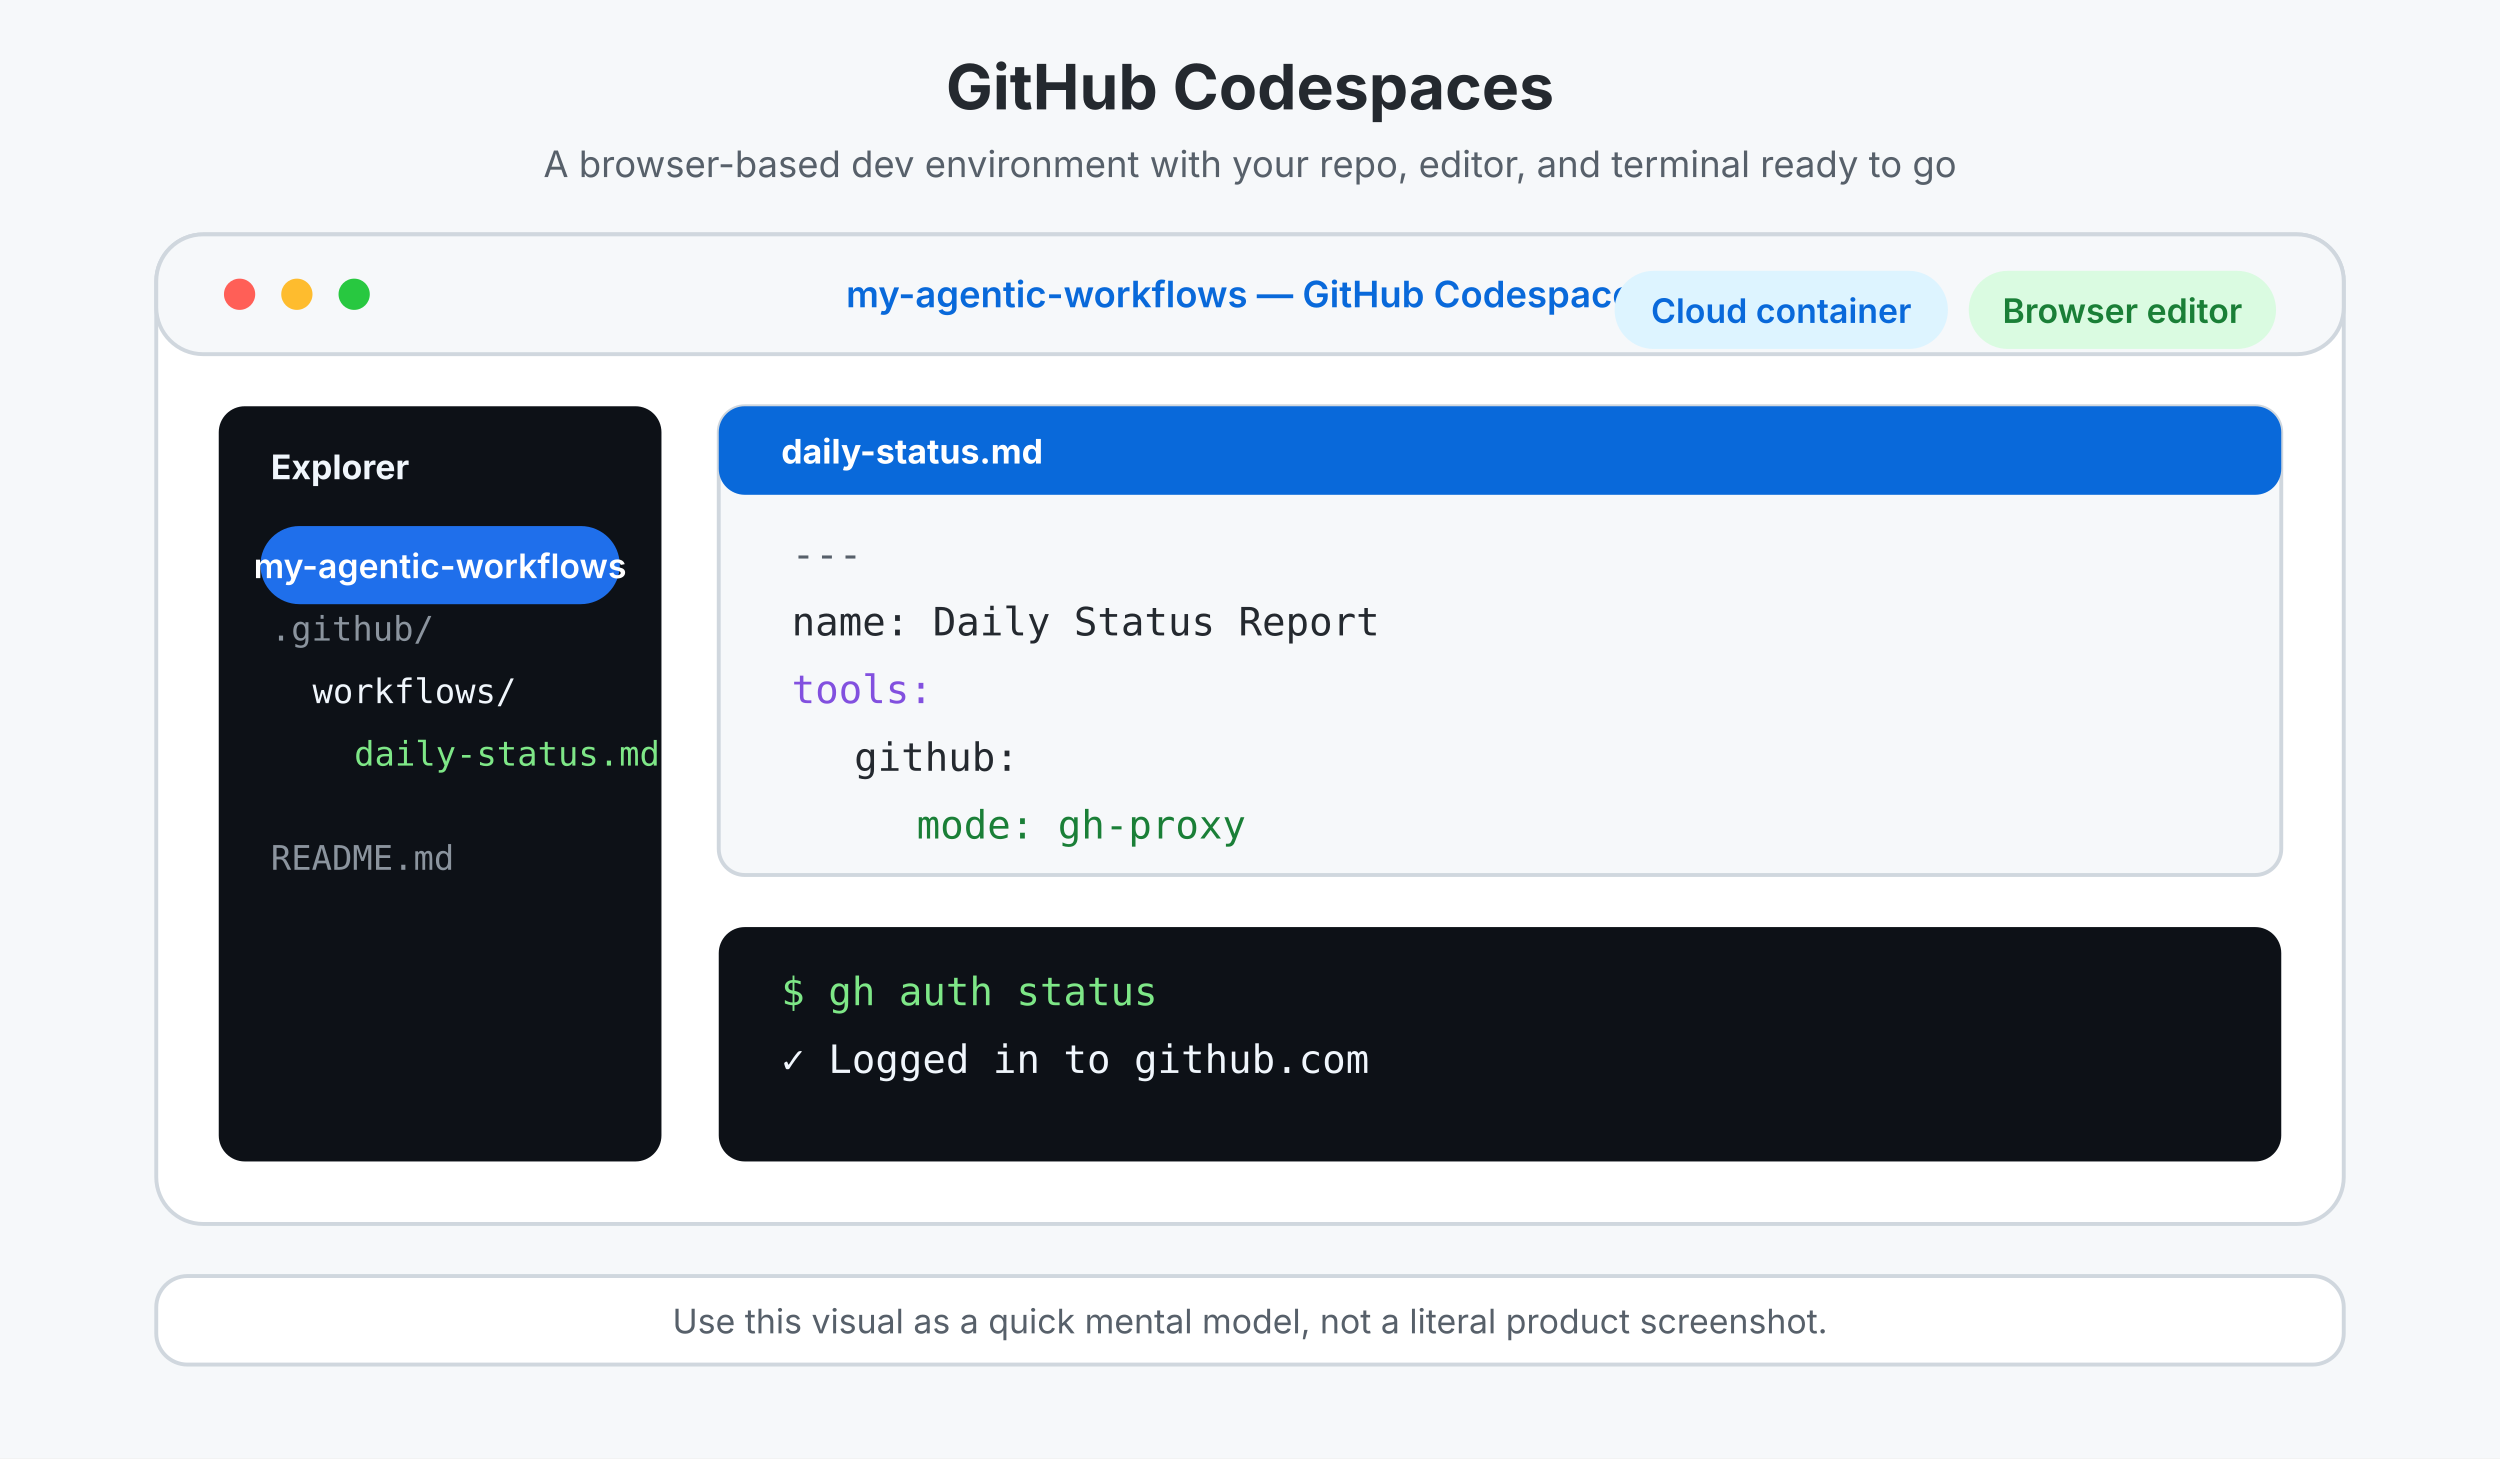
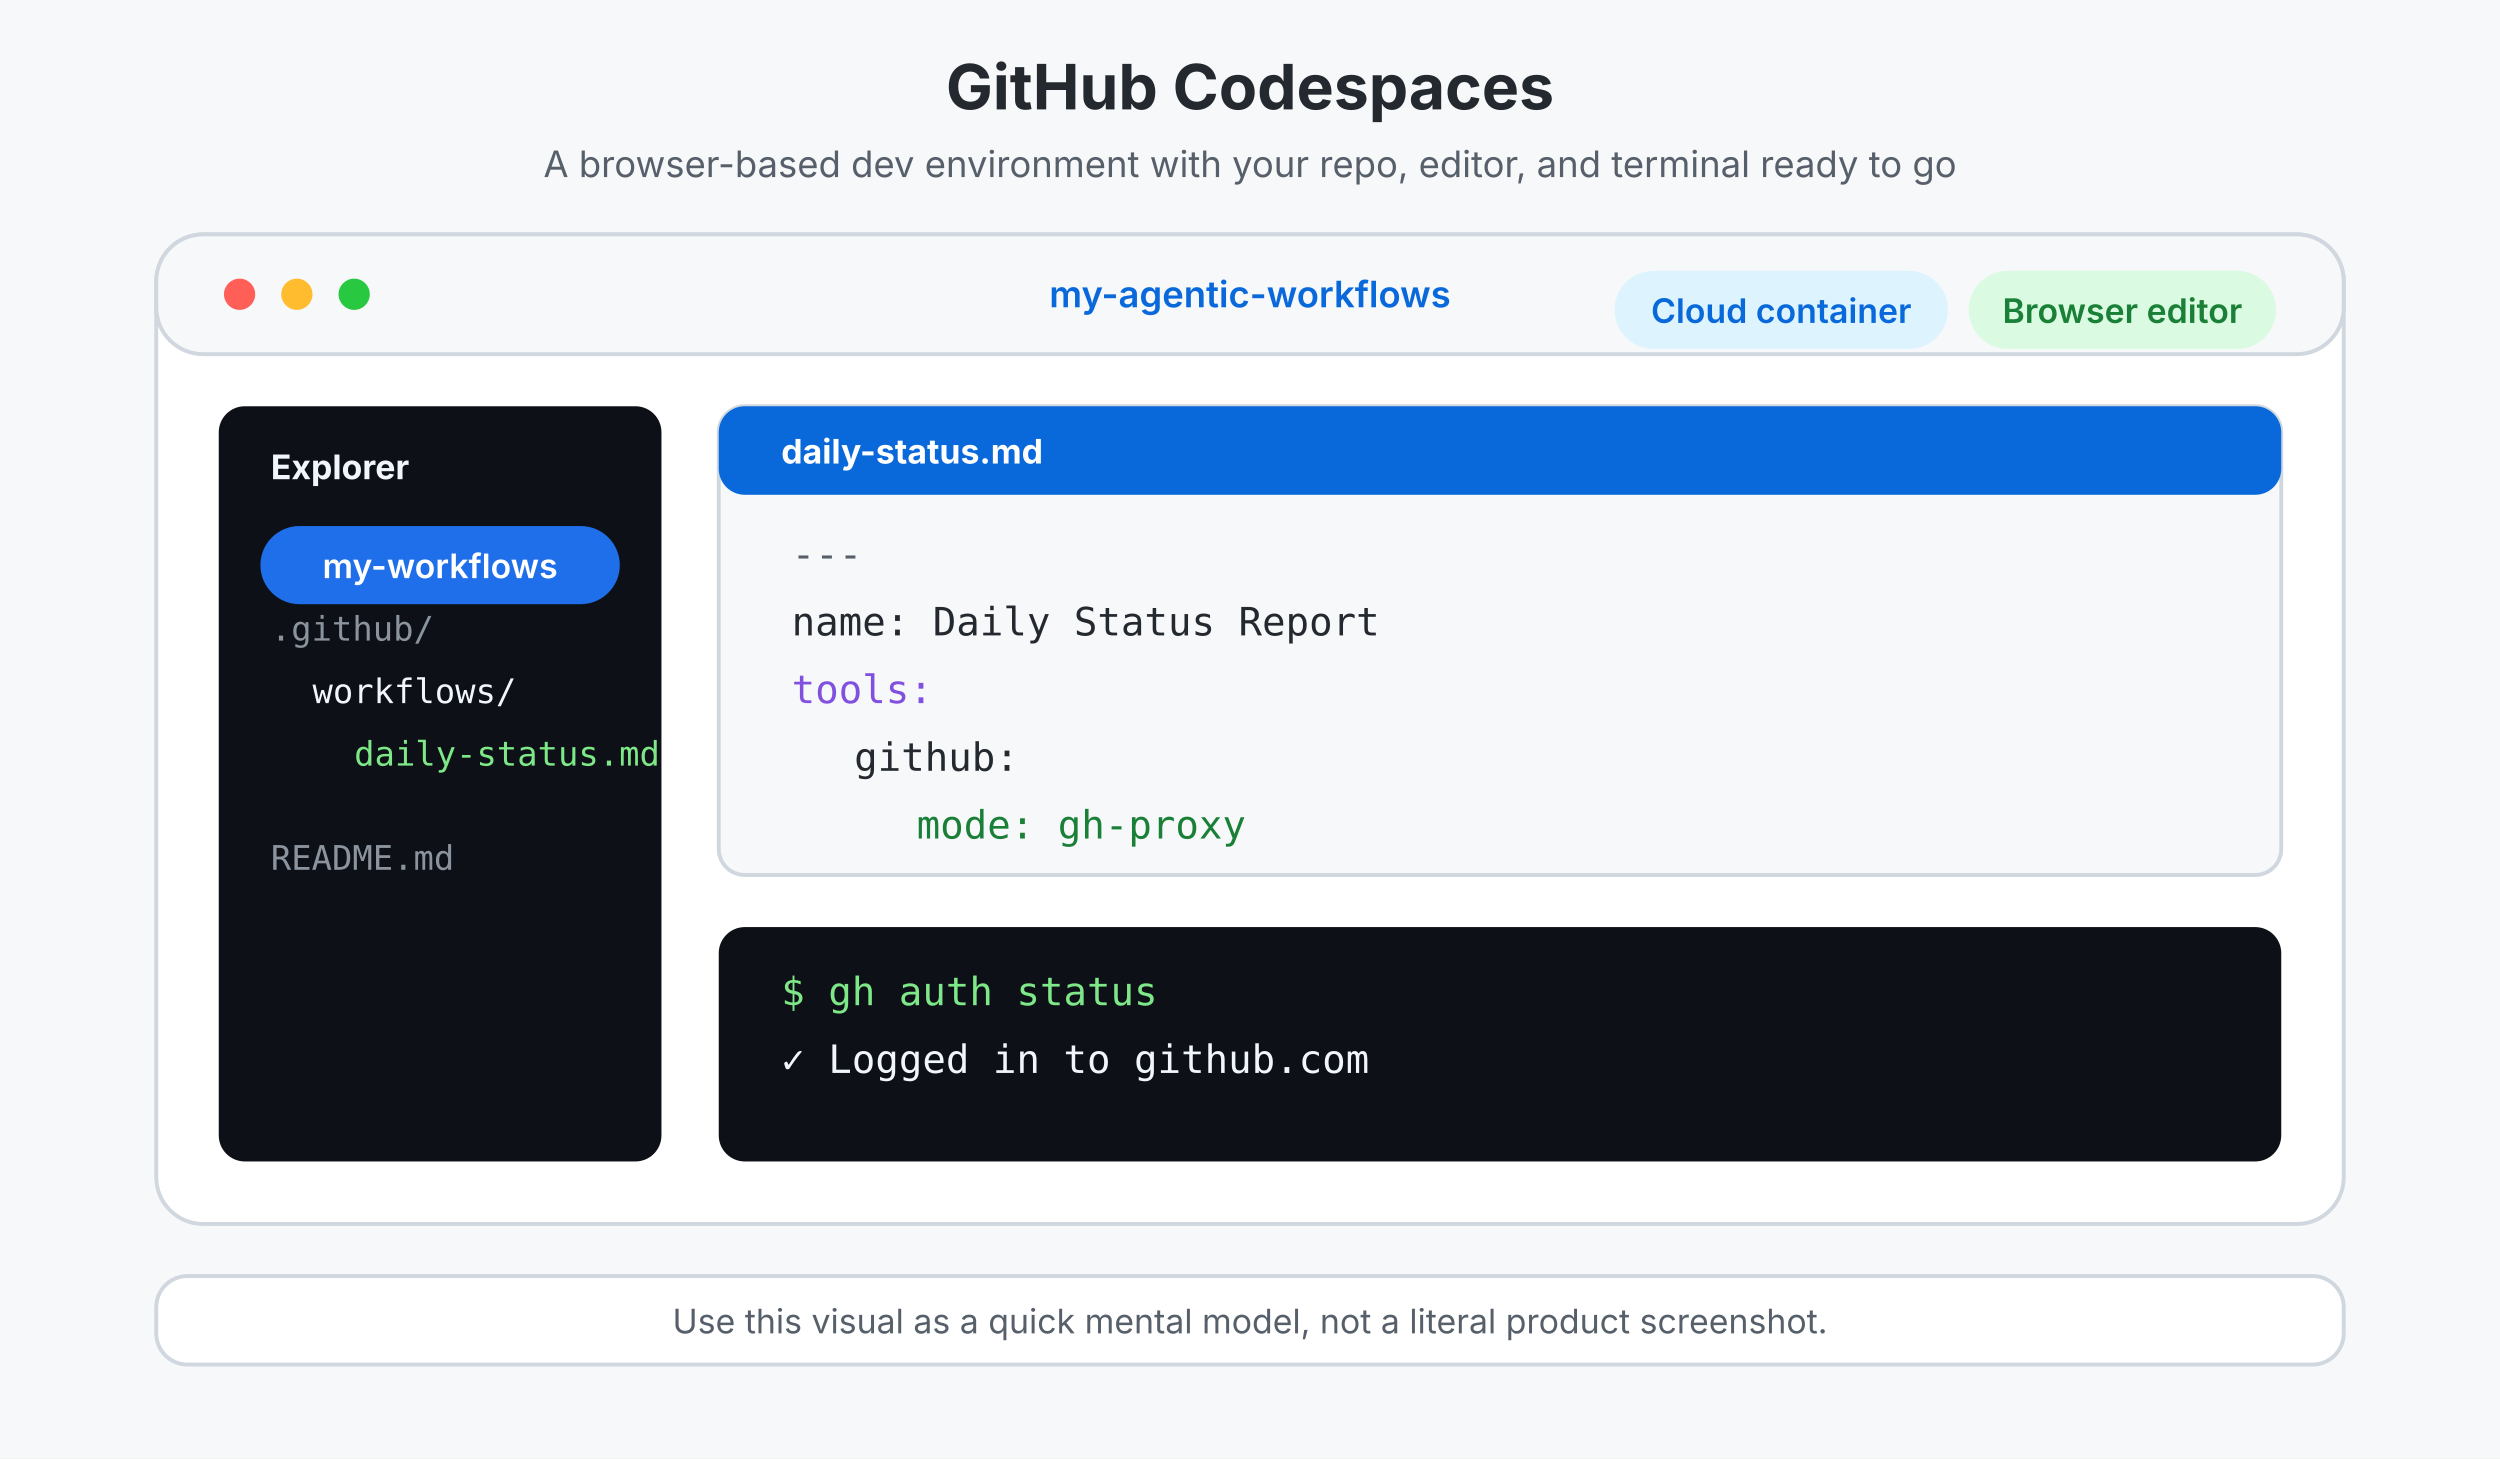
<svg xmlns="http://www.w3.org/2000/svg" width="960" height="560" viewBox="0 0 960 560" role="img" aria-label="Conceptual screenshot of GitHub Codespaces">
  <rect width="960" height="560" fill="#f6f8fa" />
  <text x="480.0" y="42" text-anchor="middle" font-family="system-ui, -apple-system, sans-serif" font-size="24" font-weight="700" fill="#24292f">GitHub Codespaces</text>
  <text x="480.0" y="68" text-anchor="middle" font-family="system-ui, -apple-system, sans-serif" font-size="14" font-weight="400" fill="#57606a">A browser-based dev environment with your repo, editor, and terminal ready to go</text>
  <rect x="60" y="90" width="840" height="380" rx="18" fill="#ffffff" stroke="#d0d7de" stroke-width="1.5" />
  <rect x="60" y="90" width="840" height="46" rx="18" fill="#f6f8fa" stroke="#d0d7de" stroke-width="1.5" />
  <circle cx="92" cy="113" r="6" fill="#ff5f57" />
  <circle cx="114" cy="113" r="6" fill="#febc2e" />
  <circle cx="136" cy="113" r="6" fill="#28c840" />
-   <text x="480" y="118" text-anchor="middle" font-family="system-ui, -apple-system, sans-serif" font-size="14" font-weight="600" fill="#0969da">my-agentic-workflows — GitHub Codespaces</text>
+   <text x="480" y="118" text-anchor="middle" font-family="system-ui, -apple-system, sans-serif" font-size="14" font-weight="600" fill="#0969da">my-agentic-workflows</text>
  <rect x="84" y="156" width="170" height="290" rx="10" fill="#0d1117" />
  <text x="104" y="184" text-anchor="start" font-family="system-ui, -apple-system, sans-serif" font-size="13" font-weight="700" fill="#f0f6fc">Explorer</text>
  <rect x="100" y="202" width="138" height="30" rx="15" fill="#1f6feb" />
-   <text x="169.0" y="222" text-anchor="middle" font-family="system-ui, -apple-system, sans-serif" font-size="13" font-weight="600" fill="#ffffff">my-agentic-workflows</text>
+   <text x="169.0" y="222" text-anchor="middle" font-family="system-ui, -apple-system, sans-serif" font-size="13" font-weight="600" fill="#ffffff">my-workflows</text>
  <text x="104" y="246" text-anchor="start" font-family="monospace" font-size="13" font-weight="400" fill="#8b949e">.github/</text>
  <text x="120" y="270" text-anchor="start" font-family="monospace" font-size="13" font-weight="400" fill="#f0f6fc">workflows/</text>
  <text x="136" y="294" text-anchor="start" font-family="monospace" font-size="13" font-weight="400" fill="#7ee787">daily-status.md</text>
  <text x="104" y="334" text-anchor="start" font-family="monospace" font-size="13" font-weight="400" fill="#8b949e">README.md</text>
  <rect x="276" y="156" width="600" height="180" rx="10" fill="#f6f8fa" stroke="#d0d7de" stroke-width="1.5" />
  <rect x="276" y="156" width="600" height="34" rx="10" fill="#0969da" />
  <text x="300" y="178" text-anchor="start" font-family="system-ui, -apple-system, sans-serif" font-size="13" font-weight="700" fill="#ffffff">daily-status.md</text>
  <text x="304" y="218" text-anchor="start" font-family="monospace" font-size="15" font-weight="400" fill="#57606a">---</text>
  <text x="304" y="244" text-anchor="start" font-family="monospace" font-size="15" font-weight="400" fill="#24292f">name: Daily Status Report</text>
  <text x="304" y="270" text-anchor="start" font-family="monospace" font-size="15" font-weight="400" fill="#8250df">tools:</text>
  <text x="328" y="296" text-anchor="start" font-family="monospace" font-size="15" font-weight="400" fill="#24292f">github:</text>
  <text x="352" y="322" text-anchor="start" font-family="monospace" font-size="15" font-weight="400" fill="#1a7f37">mode: gh-proxy</text>
  <rect x="276" y="356" width="600" height="90" rx="10" fill="#0d1117" />
  <text x="300" y="386" text-anchor="start" font-family="monospace" font-size="15" font-weight="400" fill="#7ee787">$ gh auth status</text>
  <text x="300" y="412" text-anchor="start" font-family="monospace" font-size="15" font-weight="400" fill="#f0f6fc">✓ Logged in to github.com</text>
  <rect x="620" y="104" width="128" height="30" rx="15" fill="#ddf4ff" />
  <text x="684.0" y="124" text-anchor="middle" font-family="system-ui, -apple-system, sans-serif" font-size="13" font-weight="600" fill="#0969da">Cloud container</text>
  <rect x="756" y="104" width="118" height="30" rx="15" fill="#dafbe1" />
  <text x="815.0" y="124" text-anchor="middle" font-family="system-ui, -apple-system, sans-serif" font-size="13" font-weight="600" fill="#1a7f37">Browser editor</text>
  <rect x="60" y="490" width="840" height="34" rx="12" fill="#ffffff" stroke="#d0d7de" stroke-width="1.5" />
  <text x="480" y="512" text-anchor="middle" font-family="system-ui, -apple-system, sans-serif" font-size="13" font-weight="400" fill="#57606a">Use this visual as a quick mental model, not a literal product screenshot.</text>
</svg>
